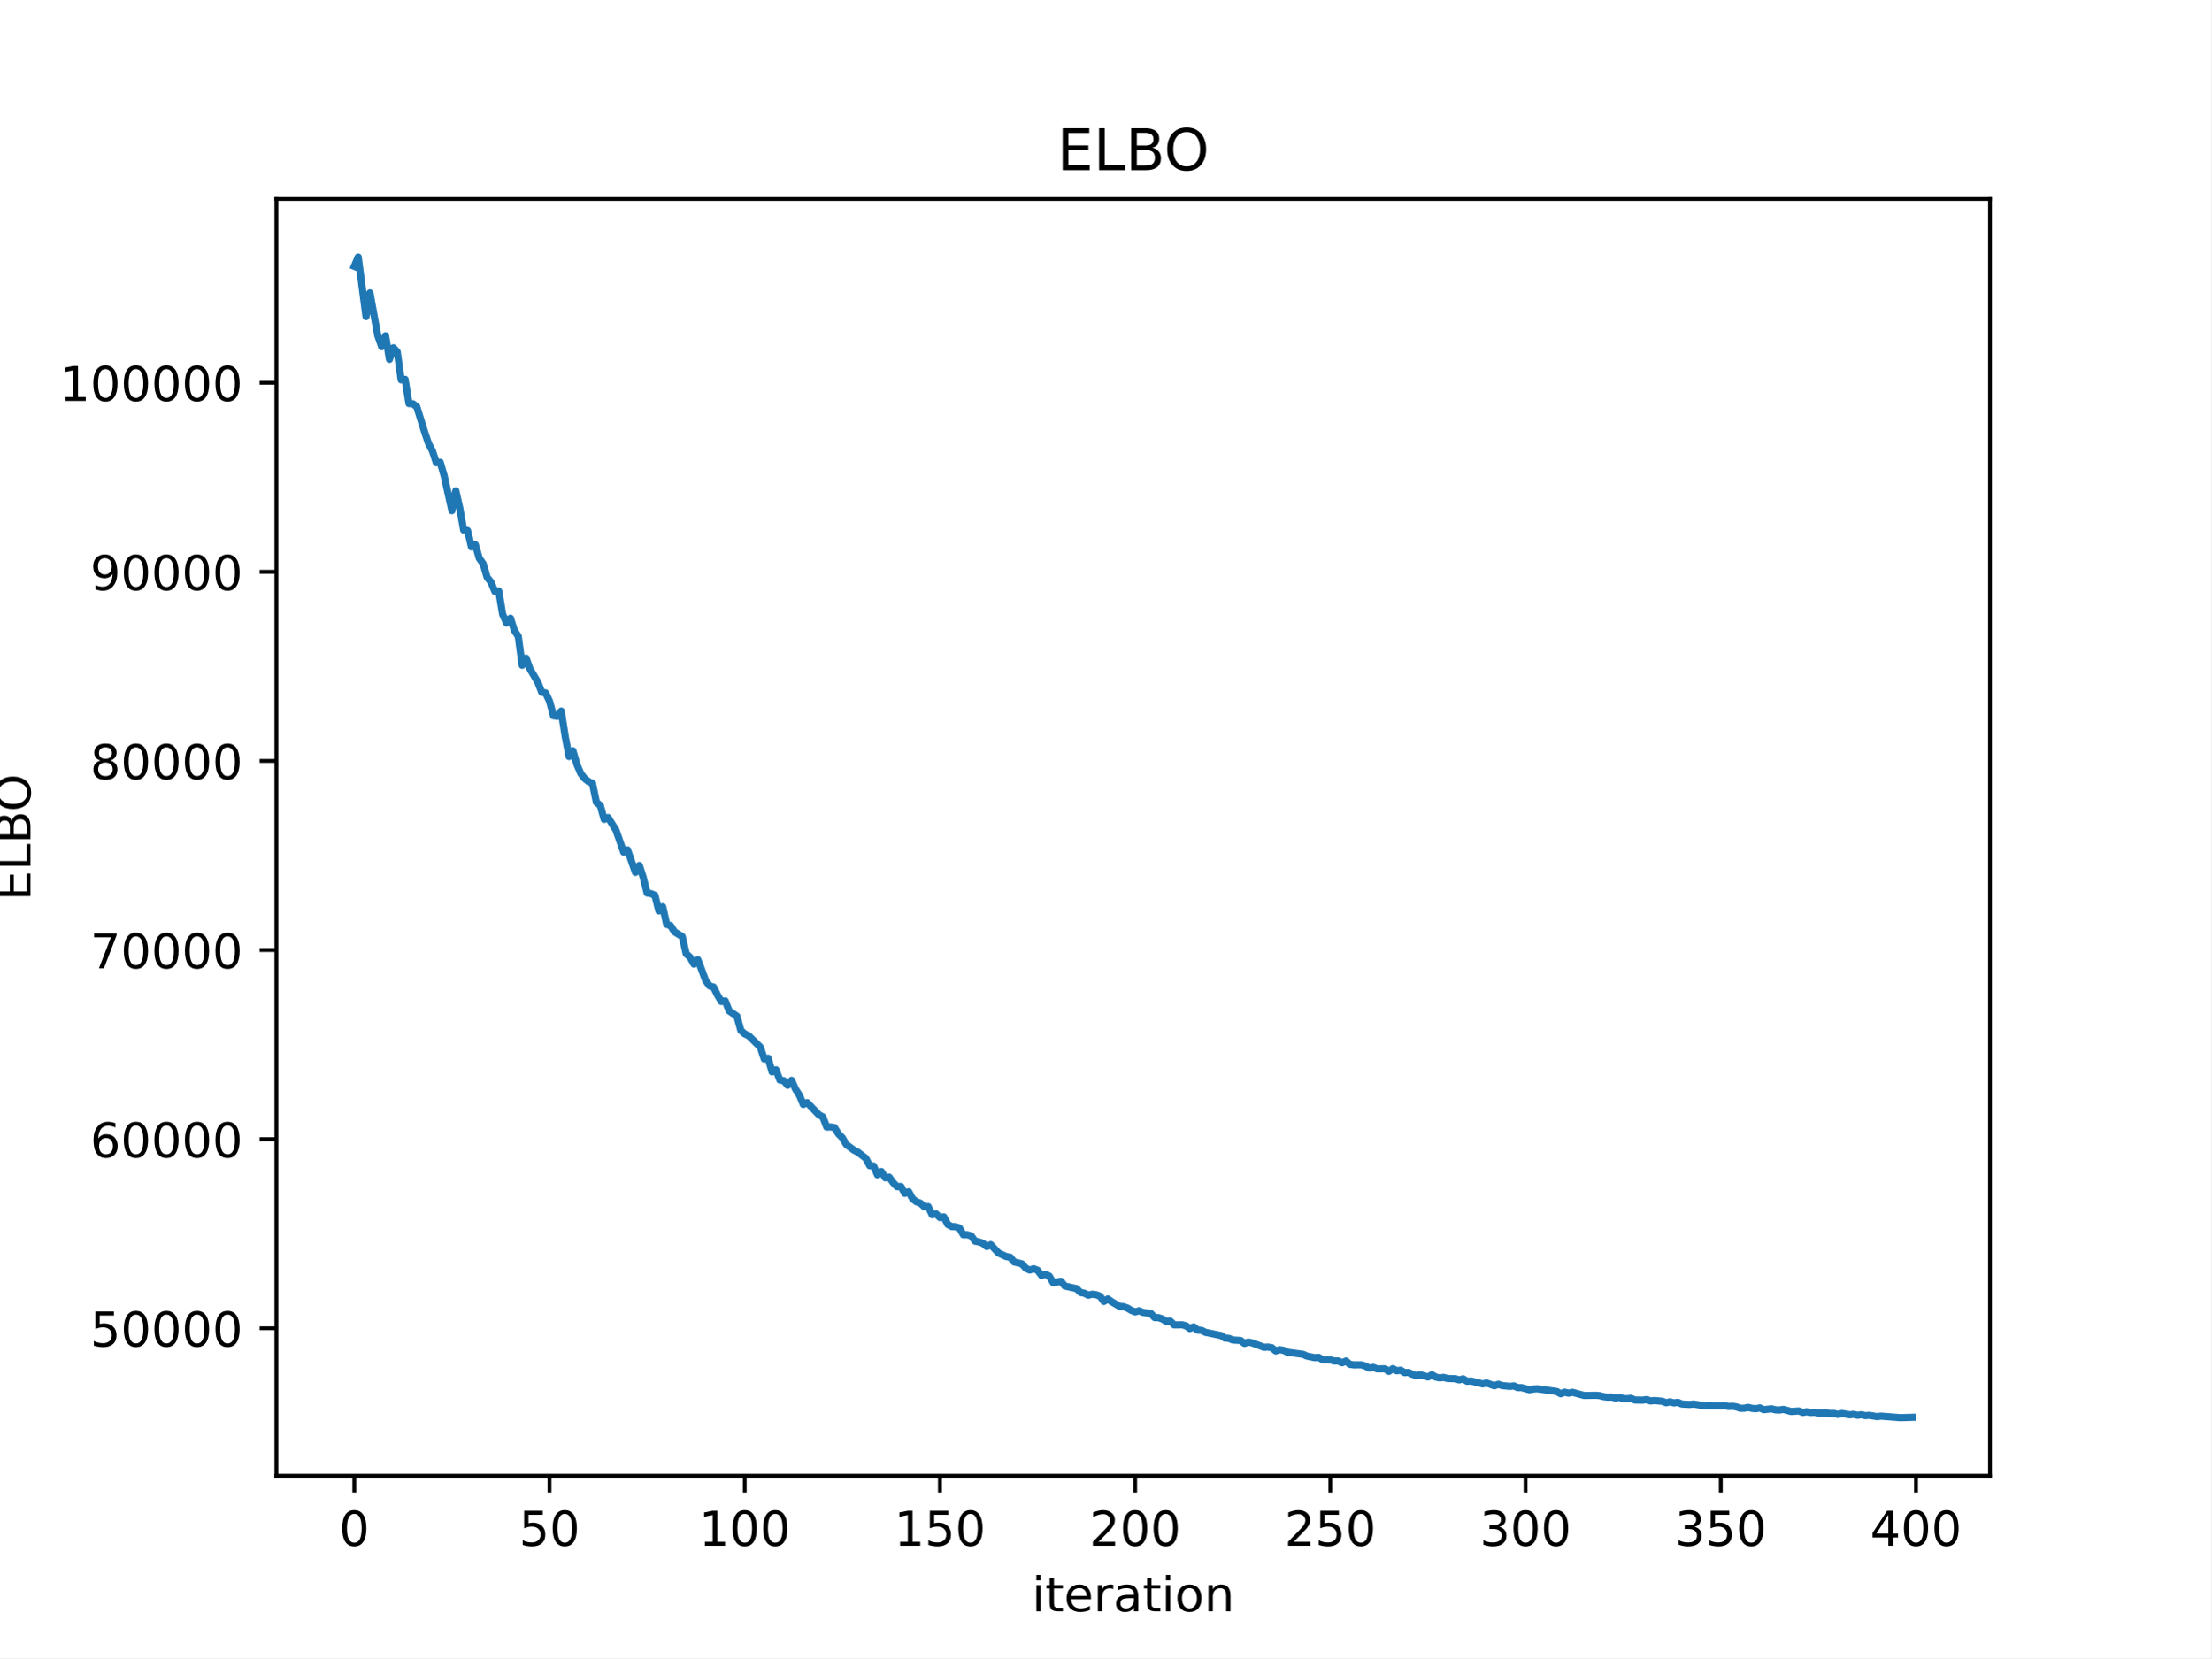
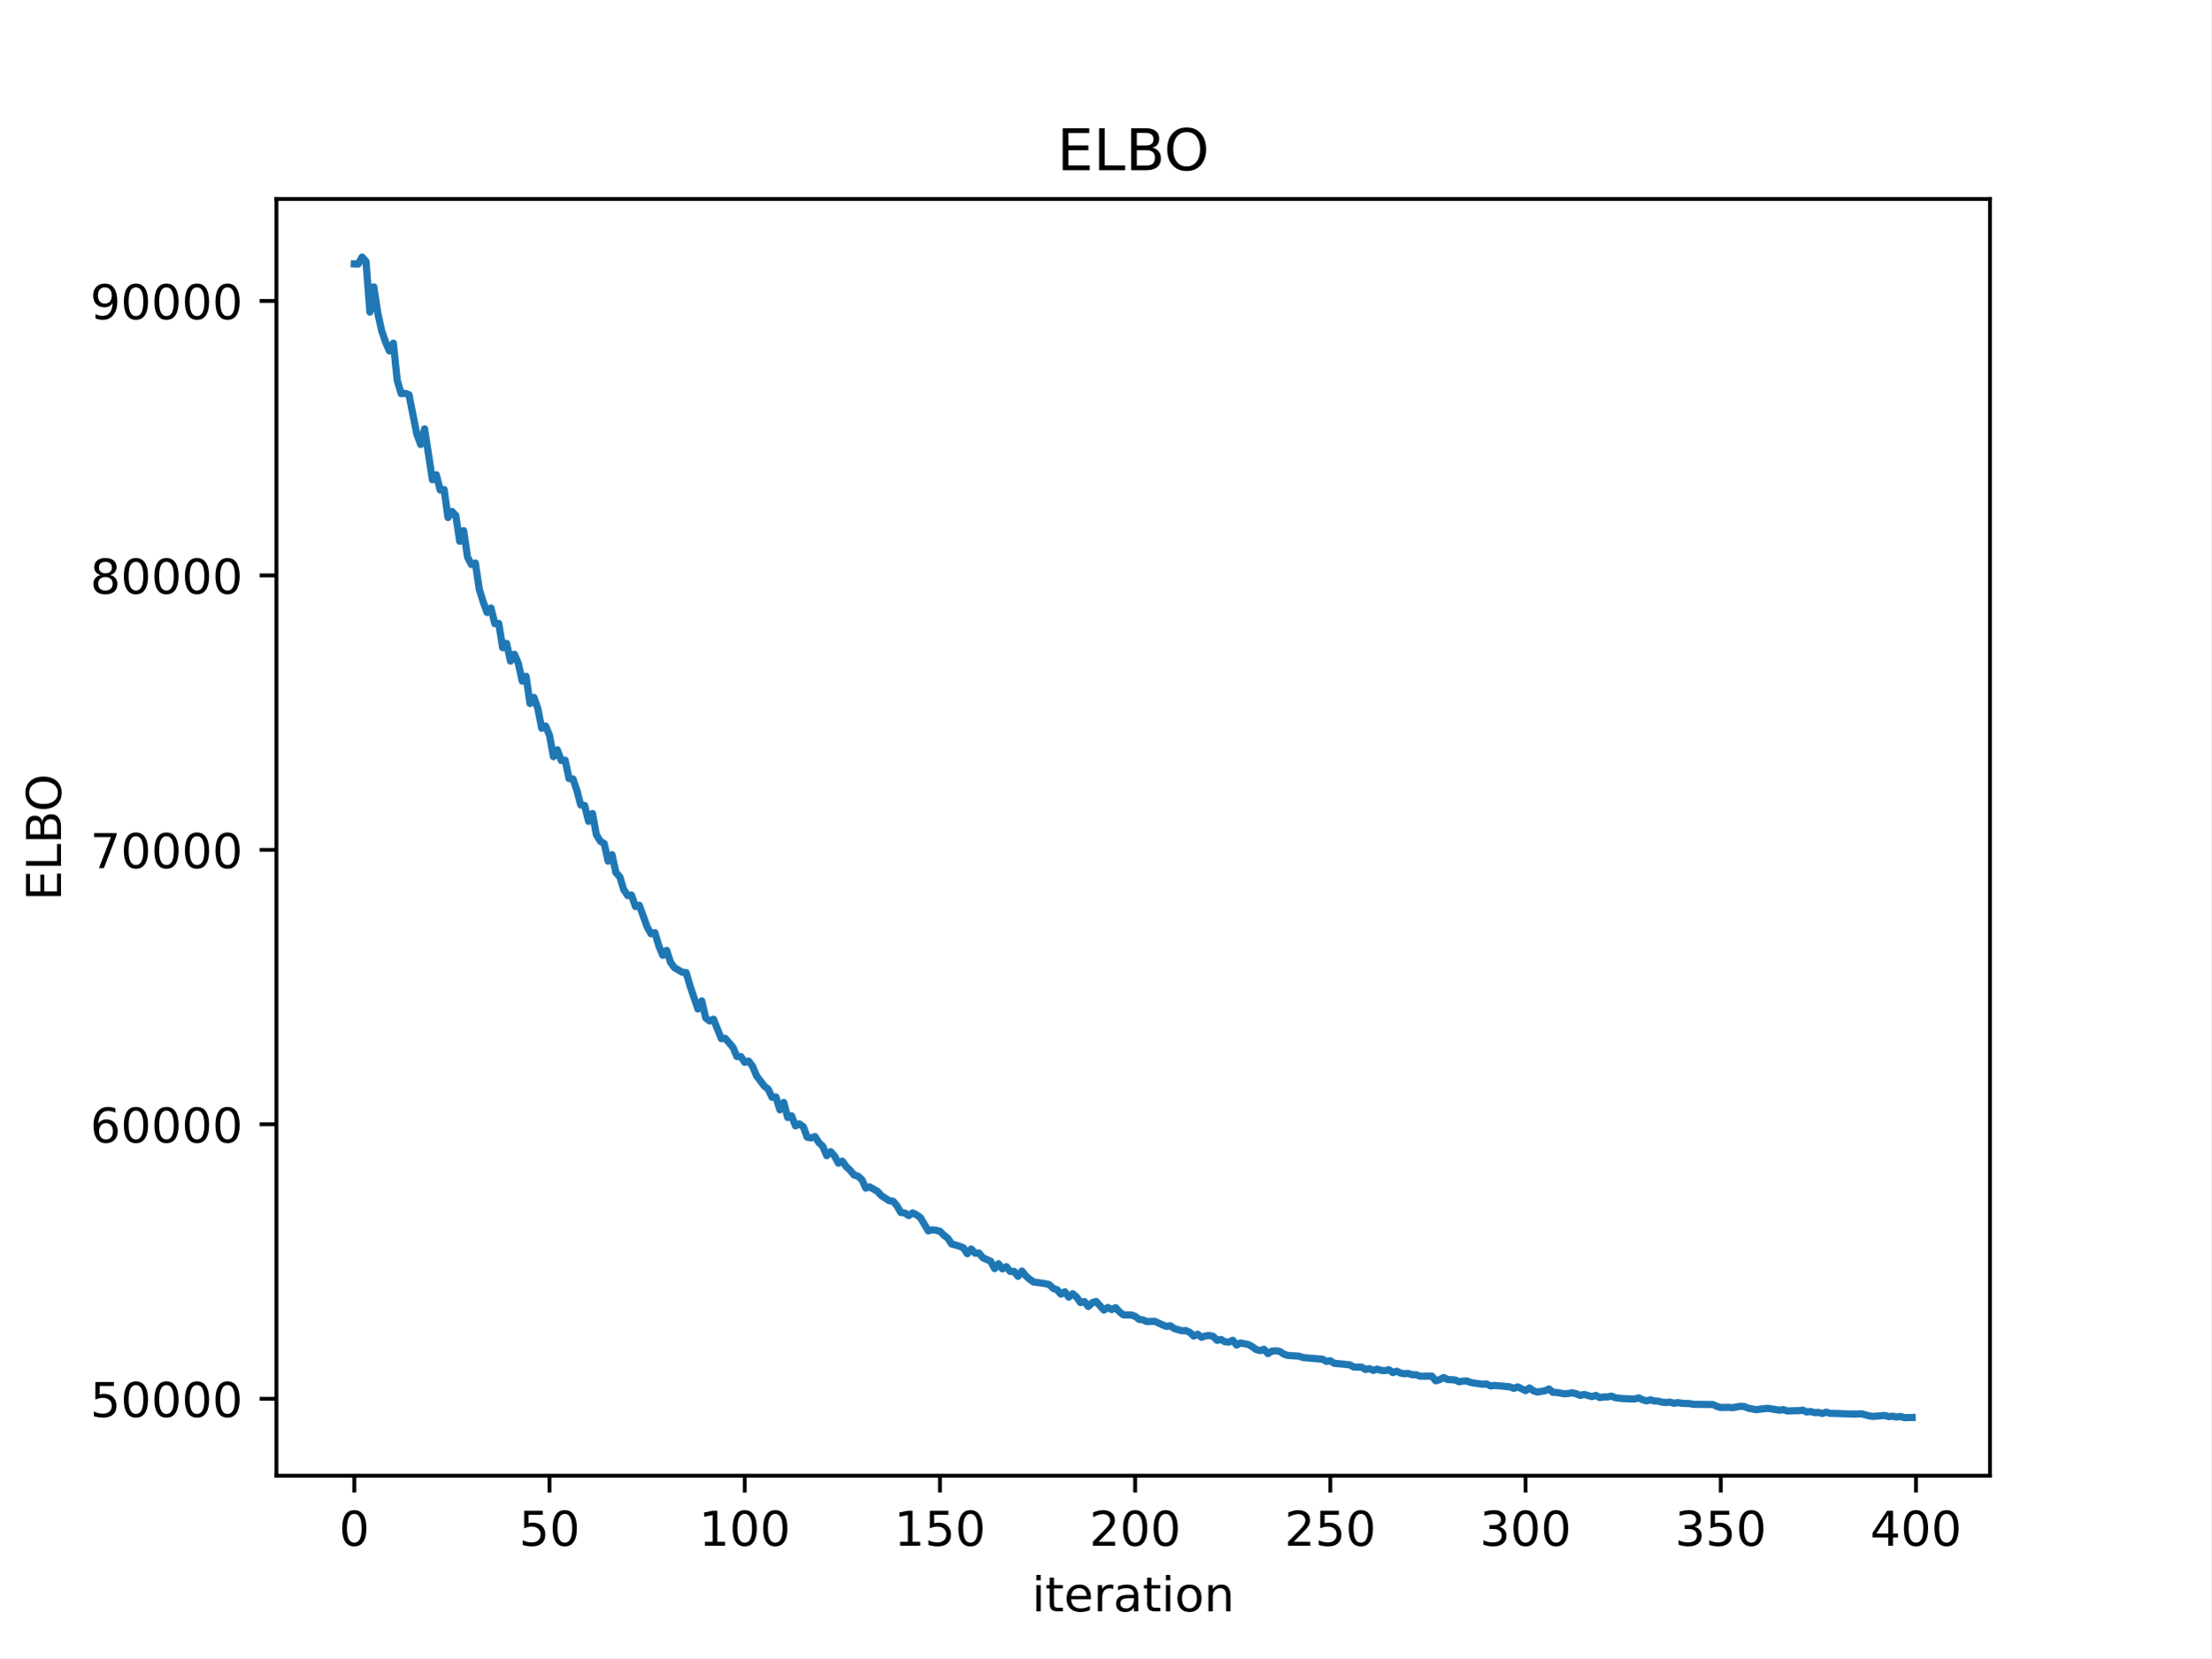
<svg xmlns="http://www.w3.org/2000/svg" xmlns:xlink="http://www.w3.org/1999/xlink" width="460.8pt" height="345.6pt" viewBox="0 0 460.8 345.6" version="1.1">
  <defs>
    <style type="text/css">*{stroke-linejoin: round; stroke-linecap: butt}</style>
  </defs>
  <g id="figure_1">
    <g id="patch_1">
      <path d="M 0 345.6  L 460.8 345.6  L 460.8 0  L 0 0  z " style="fill: #ffffff" />
    </g>
    <g id="axes_1">
      <g id="patch_2">
        <path d="M 57.6 307.584  L 414.72 307.584  L 414.72 41.472  L 57.6 41.472  z " style="fill: #ffffff" />
      </g>
      <g id="matplotlib.axis_1">
        <g id="xtick_1">
          <g id="line2d_1">
            <defs>
-               <path id="m674287ecc5" d="M 0 0  L 0 3.5  " style="stroke: #000000; stroke-width: 0.8" />
+               <path id="m126b826953" d="M 0 0  L 0 3.5  " style="stroke: #000000; stroke-width: 0.8" />
            </defs>
            <g>
-               <use xlink:href="#m674287ecc5" x="73.833" y="307.584" style="stroke: #000000; stroke-width: 0.8" />
+               <use xlink:href="#m126b826953" x="73.833" y="307.584" style="stroke: #000000; stroke-width: 0.8" />
            </g>
          </g>
          <g id="text_1">
            <g transform="translate(70.65148 322.1824) scale(0.1 -0.1)">
              <defs>
                <path id="DejaVuSans-30" d="M 2034 4250  Q 1547 4250 1301 3770  Q 1056 3291 1056 2328  Q 1056 1369 1301 889  Q 1547 409 2034 409  Q 2525 409 2770 889  Q 3016 1369 3016 2328  Q 3016 3291 2770 3770  Q 2525 4250 2034 4250  z M 2034 4750  Q 2819 4750 3233 4129  Q 3647 3509 3647 2328  Q 3647 1150 3233 529  Q 2819 -91 2034 -91  Q 1250 -91 836 529  Q 422 1150 422 2328  Q 422 3509 836 4129  Q 1250 4750 2034 4750  z " transform="scale(0.015625)" />
              </defs>
              <use xlink:href="#DejaVuSans-30" />
            </g>
          </g>
        </g>
        <g id="xtick_2">
          <g id="line2d_2">
            <g>
-               <use xlink:href="#m674287ecc5" x="114.516" y="307.584" style="stroke: #000000; stroke-width: 0.8" />
+               <use xlink:href="#m126b826953" x="114.516" y="307.584" style="stroke: #000000; stroke-width: 0.8" />
            </g>
          </g>
          <g id="text_2">
            <g transform="translate(108.1538 322.1824) scale(0.1 -0.1)">
              <defs>
                <path id="DejaVuSans-35" d="M 691 4666  L 3169 4666  L 3169 4134  L 1269 4134  L 1269 2991  Q 1406 3038 1543 3061  Q 1681 3084 1819 3084  Q 2600 3084 3056 2656  Q 3513 2228 3513 1497  Q 3513 744 3044 326  Q 2575 -91 1722 -91  Q 1428 -91 1123 -41  Q 819 9 494 109  L 494 744  Q 775 591 1075 516  Q 1375 441 1709 441  Q 2250 441 2565 725  Q 2881 1009 2881 1497  Q 2881 1984 2565 2268  Q 2250 2553 1709 2553  Q 1456 2553 1204 2497  Q 953 2441 691 2322  L 691 4666  z " transform="scale(0.015625)" />
              </defs>
              <use xlink:href="#DejaVuSans-35" />
              <use xlink:href="#DejaVuSans-30" transform="translate(63.62305 0)" />
            </g>
          </g>
        </g>
        <g id="xtick_3">
          <g id="line2d_3">
            <g>
-               <use xlink:href="#m674287ecc5" x="155.2" y="307.584" style="stroke: #000000; stroke-width: 0.8" />
+               <use xlink:href="#m126b826953" x="155.2" y="307.584" style="stroke: #000000; stroke-width: 0.8" />
            </g>
          </g>
          <g id="text_3">
            <g transform="translate(145.656 322.1824) scale(0.1 -0.1)">
              <defs>
                <path id="DejaVuSans-31" d="M 794 531  L 1825 531  L 1825 4091  L 703 3866  L 703 4441  L 1819 4666  L 2450 4666  L 2450 531  L 3481 531  L 3481 0  L 794 0  L 794 531  z " transform="scale(0.015625)" />
              </defs>
              <use xlink:href="#DejaVuSans-31" />
              <use xlink:href="#DejaVuSans-30" transform="translate(63.62305 0)" />
              <use xlink:href="#DejaVuSans-30" transform="translate(127.2461 0)" />
            </g>
          </g>
        </g>
        <g id="xtick_4">
          <g id="line2d_4">
            <g>
-               <use xlink:href="#m674287ecc5" x="195.883" y="307.584" style="stroke: #000000; stroke-width: 0.8" />
+               <use xlink:href="#m126b826953" x="195.883" y="307.584" style="stroke: #000000; stroke-width: 0.8" />
            </g>
          </g>
          <g id="text_4">
            <g transform="translate(186.3396 322.1824) scale(0.1 -0.1)">
              <use xlink:href="#DejaVuSans-31" />
              <use xlink:href="#DejaVuSans-35" transform="translate(63.62305 0)" />
              <use xlink:href="#DejaVuSans-30" transform="translate(127.2461 0)" />
            </g>
          </g>
        </g>
        <g id="xtick_5">
          <g id="line2d_5">
            <g>
-               <use xlink:href="#m674287ecc5" x="236.567" y="307.584" style="stroke: #000000; stroke-width: 0.8" />
+               <use xlink:href="#m126b826953" x="236.567" y="307.584" style="stroke: #000000; stroke-width: 0.8" />
            </g>
          </g>
          <g id="text_5">
            <g transform="translate(227.0231 322.1824) scale(0.1 -0.1)">
              <defs>
                <path id="DejaVuSans-32" d="M 1228 531  L 3431 531  L 3431 0  L 469 0  L 469 531  Q 828 903 1448 1529  Q 2069 2156 2228 2338  Q 2531 2678 2651 2914  Q 2772 3150 2772 3378  Q 2772 3750 2511 3984  Q 2250 4219 1831 4219  Q 1534 4219 1204 4116  Q 875 4013 500 3803  L 500 4441  Q 881 4594 1212 4672  Q 1544 4750 1819 4750  Q 2544 4750 2975 4387  Q 3406 4025 3406 3419  Q 3406 3131 3298 2873  Q 3191 2616 2906 2266  Q 2828 2175 2409 1742  Q 1991 1309 1228 531  z " transform="scale(0.015625)" />
              </defs>
              <use xlink:href="#DejaVuSans-32" />
              <use xlink:href="#DejaVuSans-30" transform="translate(63.62305 0)" />
              <use xlink:href="#DejaVuSans-30" transform="translate(127.2461 0)" />
            </g>
          </g>
        </g>
        <g id="xtick_6">
          <g id="line2d_6">
            <g>
-               <use xlink:href="#m674287ecc5" x="277.25" y="307.584" style="stroke: #000000; stroke-width: 0.8" />
+               <use xlink:href="#m126b826953" x="277.25" y="307.584" style="stroke: #000000; stroke-width: 0.8" />
            </g>
          </g>
          <g id="text_6">
            <g transform="translate(267.7066 322.1824) scale(0.1 -0.1)">
              <use xlink:href="#DejaVuSans-32" />
              <use xlink:href="#DejaVuSans-35" transform="translate(63.62305 0)" />
              <use xlink:href="#DejaVuSans-30" transform="translate(127.2461 0)" />
            </g>
          </g>
        </g>
        <g id="xtick_7">
          <g id="line2d_7">
            <g>
-               <use xlink:href="#m674287ecc5" x="317.934" y="307.584" style="stroke: #000000; stroke-width: 0.8" />
+               <use xlink:href="#m126b826953" x="317.934" y="307.584" style="stroke: #000000; stroke-width: 0.8" />
            </g>
          </g>
          <g id="text_7">
            <g transform="translate(308.3901 322.1824) scale(0.1 -0.1)">
              <defs>
                <path id="DejaVuSans-33" d="M 2597 2516  Q 3050 2419 3304 2112  Q 3559 1806 3559 1356  Q 3559 666 3084 287  Q 2609 -91 1734 -91  Q 1441 -91 1130 -33  Q 819 25 488 141  L 488 750  Q 750 597 1062 519  Q 1375 441 1716 441  Q 2309 441 2620 675  Q 2931 909 2931 1356  Q 2931 1769 2642 2001  Q 2353 2234 1838 2234  L 1294 2234  L 1294 2753  L 1863 2753  Q 2328 2753 2575 2939  Q 2822 3125 2822 3475  Q 2822 3834 2567 4026  Q 2313 4219 1838 4219  Q 1578 4219 1281 4162  Q 984 4106 628 3988  L 628 4550  Q 988 4650 1302 4700  Q 1616 4750 1894 4750  Q 2613 4750 3031 4423  Q 3450 4097 3450 3541  Q 3450 3153 3228 2886  Q 3006 2619 2597 2516  z " transform="scale(0.015625)" />
              </defs>
              <use xlink:href="#DejaVuSans-33" />
              <use xlink:href="#DejaVuSans-30" transform="translate(63.62305 0)" />
              <use xlink:href="#DejaVuSans-30" transform="translate(127.2461 0)" />
            </g>
          </g>
        </g>
        <g id="xtick_8">
          <g id="line2d_8">
            <g>
-               <use xlink:href="#m674287ecc5" x="358.617" y="307.584" style="stroke: #000000; stroke-width: 0.8" />
+               <use xlink:href="#m126b826953" x="358.617" y="307.584" style="stroke: #000000; stroke-width: 0.8" />
            </g>
          </g>
          <g id="text_8">
            <g transform="translate(349.0737 322.1824) scale(0.1 -0.1)">
              <use xlink:href="#DejaVuSans-33" />
              <use xlink:href="#DejaVuSans-35" transform="translate(63.62305 0)" />
              <use xlink:href="#DejaVuSans-30" transform="translate(127.2461 0)" />
            </g>
          </g>
        </g>
        <g id="xtick_9">
          <g id="line2d_9">
            <g>
-               <use xlink:href="#m674287ecc5" x="399.301" y="307.584" style="stroke: #000000; stroke-width: 0.8" />
+               <use xlink:href="#m126b826953" x="399.301" y="307.584" style="stroke: #000000; stroke-width: 0.8" />
            </g>
          </g>
          <g id="text_9">
            <g transform="translate(389.7572 322.1824) scale(0.1 -0.1)">
              <defs>
                <path id="DejaVuSans-34" d="M 2419 4116  L 825 1625  L 2419 1625  L 2419 4116  z M 2253 4666  L 3047 4666  L 3047 1625  L 3713 1625  L 3713 1100  L 3047 1100  L 3047 0  L 2419 0  L 2419 1100  L 313 1100  L 313 1709  L 2253 4666  z " transform="scale(0.015625)" />
              </defs>
              <use xlink:href="#DejaVuSans-34" />
              <use xlink:href="#DejaVuSans-30" transform="translate(63.62305 0)" />
              <use xlink:href="#DejaVuSans-30" transform="translate(127.2461 0)" />
            </g>
          </g>
        </g>
        <g id="text_10">
          <g transform="translate(215.0373 335.8606) scale(0.1 -0.1)">
            <defs>
              <path id="DejaVuSans-69" d="M 603 3500  L 1178 3500  L 1178 0  L 603 0  L 603 3500  z M 603 4863  L 1178 4863  L 1178 4134  L 603 4134  L 603 4863  z " transform="scale(0.015625)" />
              <path id="DejaVuSans-74" d="M 1172 4494  L 1172 3500  L 2356 3500  L 2356 3053  L 1172 3053  L 1172 1153  Q 1172 725 1289 603  Q 1406 481 1766 481  L 2356 481  L 2356 0  L 1766 0  Q 1100 0 847 248  Q 594 497 594 1153  L 594 3053  L 172 3053  L 172 3500  L 594 3500  L 594 4494  L 1172 4494  z " transform="scale(0.015625)" />
              <path id="DejaVuSans-65" d="M 3597 1894  L 3597 1613  L 953 1613  Q 991 1019 1311 708  Q 1631 397 2203 397  Q 2534 397 2845 478  Q 3156 559 3463 722  L 3463 178  Q 3153 47 2828 -22  Q 2503 -91 2169 -91  Q 1331 -91 842 396  Q 353 884 353 1716  Q 353 2575 817 3079  Q 1281 3584 2069 3584  Q 2775 3584 3186 3129  Q 3597 2675 3597 1894  z M 3022 2063  Q 3016 2534 2758 2815  Q 2500 3097 2075 3097  Q 1594 3097 1305 2825  Q 1016 2553 972 2059  L 3022 2063  z " transform="scale(0.015625)" />
              <path id="DejaVuSans-72" d="M 2631 2963  Q 2534 3019 2420 3045  Q 2306 3072 2169 3072  Q 1681 3072 1420 2755  Q 1159 2438 1159 1844  L 1159 0  L 581 0  L 581 3500  L 1159 3500  L 1159 2956  Q 1341 3275 1631 3429  Q 1922 3584 2338 3584  Q 2397 3584 2469 3576  Q 2541 3569 2628 3553  L 2631 2963  z " transform="scale(0.015625)" />
              <path id="DejaVuSans-61" d="M 2194 1759  Q 1497 1759 1228 1600  Q 959 1441 959 1056  Q 959 750 1161 570  Q 1363 391 1709 391  Q 2188 391 2477 730  Q 2766 1069 2766 1631  L 2766 1759  L 2194 1759  z M 3341 1997  L 3341 0  L 2766 0  L 2766 531  Q 2569 213 2275 61  Q 1981 -91 1556 -91  Q 1019 -91 701 211  Q 384 513 384 1019  Q 384 1609 779 1909  Q 1175 2209 1959 2209  L 2766 2209  L 2766 2266  Q 2766 2663 2505 2880  Q 2244 3097 1772 3097  Q 1472 3097 1187 3025  Q 903 2953 641 2809  L 641 3341  Q 956 3463 1253 3523  Q 1550 3584 1831 3584  Q 2591 3584 2966 3190  Q 3341 2797 3341 1997  z " transform="scale(0.015625)" />
              <path id="DejaVuSans-6f" d="M 1959 3097  Q 1497 3097 1228 2736  Q 959 2375 959 1747  Q 959 1119 1226 758  Q 1494 397 1959 397  Q 2419 397 2687 759  Q 2956 1122 2956 1747  Q 2956 2369 2687 2733  Q 2419 3097 1959 3097  z M 1959 3584  Q 2709 3584 3137 3096  Q 3566 2609 3566 1747  Q 3566 888 3137 398  Q 2709 -91 1959 -91  Q 1206 -91 779 398  Q 353 888 353 1747  Q 353 2609 779 3096  Q 1206 3584 1959 3584  z " transform="scale(0.015625)" />
              <path id="DejaVuSans-6e" d="M 3513 2113  L 3513 0  L 2938 0  L 2938 2094  Q 2938 2591 2744 2837  Q 2550 3084 2163 3084  Q 1697 3084 1428 2787  Q 1159 2491 1159 1978  L 1159 0  L 581 0  L 581 3500  L 1159 3500  L 1159 2956  Q 1366 3272 1645 3428  Q 1925 3584 2291 3584  Q 2894 3584 3203 3211  Q 3513 2838 3513 2113  z " transform="scale(0.015625)" />
            </defs>
            <use xlink:href="#DejaVuSans-69" />
            <use xlink:href="#DejaVuSans-74" transform="translate(27.7832 0)" />
            <use xlink:href="#DejaVuSans-65" transform="translate(66.99219 0)" />
            <use xlink:href="#DejaVuSans-72" transform="translate(128.5156 0)" />
            <use xlink:href="#DejaVuSans-61" transform="translate(169.6289 0)" />
            <use xlink:href="#DejaVuSans-74" transform="translate(230.9082 0)" />
            <use xlink:href="#DejaVuSans-69" transform="translate(270.1172 0)" />
            <use xlink:href="#DejaVuSans-6f" transform="translate(297.9004 0)" />
            <use xlink:href="#DejaVuSans-6e" transform="translate(359.082 0)" />
          </g>
        </g>
      </g>
      <g id="matplotlib.axis_2">
        <g id="ytick_1">
          <g id="line2d_10">
            <defs>
-               <path id="m2de97746d5" d="M 0 0  L -3.5 0  " style="stroke: #000000; stroke-width: 0.8" />
+               <path id="m84c8184fe6" d="M 0 0  L -3.5 0  " style="stroke: #000000; stroke-width: 0.8" />
            </defs>
            <g>
-               <use xlink:href="#m2de97746d5" x="57.6" y="276.853" style="stroke: #000000; stroke-width: 0.8" />
+               <use xlink:href="#m84c8184fe6" x="57.6" y="291.55" style="stroke: #000000; stroke-width: 0.8" />
            </g>
          </g>
          <g id="text_11">
-             <g transform="translate(18.7875 280.652) scale(0.1 -0.1)">
+             <g transform="translate(18.7875 295.3496) scale(0.1 -0.1)">
              <use xlink:href="#DejaVuSans-35" />
              <use xlink:href="#DejaVuSans-30" transform="translate(63.62305 0)" />
              <use xlink:href="#DejaVuSans-30" transform="translate(127.2461 0)" />
              <use xlink:href="#DejaVuSans-30" transform="translate(190.8691 0)" />
              <use xlink:href="#DejaVuSans-30" transform="translate(254.4922 0)" />
            </g>
          </g>
        </g>
        <g id="ytick_2">
          <g id="line2d_11">
            <g>
-               <use xlink:href="#m2de97746d5" x="57.6" y="237.435" style="stroke: #000000; stroke-width: 0.8" />
+               <use xlink:href="#m84c8184fe6" x="57.6" y="234.343" style="stroke: #000000; stroke-width: 0.8" />
            </g>
          </g>
          <g id="text_12">
-             <g transform="translate(18.7875 241.2342) scale(0.1 -0.1)">
+             <g transform="translate(18.7875 238.1427) scale(0.1 -0.1)">
              <defs>
                <path id="DejaVuSans-36" d="M 2113 2584  Q 1688 2584 1439 2293  Q 1191 2003 1191 1497  Q 1191 994 1439 701  Q 1688 409 2113 409  Q 2538 409 2786 701  Q 3034 994 3034 1497  Q 3034 2003 2786 2293  Q 2538 2584 2113 2584  z M 3366 4563  L 3366 3988  Q 3128 4100 2886 4159  Q 2644 4219 2406 4219  Q 1781 4219 1451 3797  Q 1122 3375 1075 2522  Q 1259 2794 1537 2939  Q 1816 3084 2150 3084  Q 2853 3084 3261 2657  Q 3669 2231 3669 1497  Q 3669 778 3244 343  Q 2819 -91 2113 -91  Q 1303 -91 875 529  Q 447 1150 447 2328  Q 447 3434 972 4092  Q 1497 4750 2381 4750  Q 2619 4750 2861 4703  Q 3103 4656 3366 4563  z " transform="scale(0.015625)" />
              </defs>
              <use xlink:href="#DejaVuSans-36" />
              <use xlink:href="#DejaVuSans-30" transform="translate(63.62305 0)" />
              <use xlink:href="#DejaVuSans-30" transform="translate(127.2461 0)" />
              <use xlink:href="#DejaVuSans-30" transform="translate(190.8691 0)" />
              <use xlink:href="#DejaVuSans-30" transform="translate(254.4922 0)" />
            </g>
          </g>
        </g>
        <g id="ytick_3">
          <g id="line2d_12">
            <g>
-               <use xlink:href="#m2de97746d5" x="57.6" y="198.017" style="stroke: #000000; stroke-width: 0.8" />
+               <use xlink:href="#m84c8184fe6" x="57.6" y="177.137" style="stroke: #000000; stroke-width: 0.8" />
            </g>
          </g>
          <g id="text_13">
-             <g transform="translate(18.7875 201.8164) scale(0.1 -0.1)">
+             <g transform="translate(18.7875 180.9358) scale(0.1 -0.1)">
              <defs>
                <path id="DejaVuSans-37" d="M 525 4666  L 3525 4666  L 3525 4397  L 1831 0  L 1172 0  L 2766 4134  L 525 4134  L 525 4666  z " transform="scale(0.015625)" />
              </defs>
              <use xlink:href="#DejaVuSans-37" />
              <use xlink:href="#DejaVuSans-30" transform="translate(63.62305 0)" />
              <use xlink:href="#DejaVuSans-30" transform="translate(127.2461 0)" />
              <use xlink:href="#DejaVuSans-30" transform="translate(190.8691 0)" />
              <use xlink:href="#DejaVuSans-30" transform="translate(254.4922 0)" />
            </g>
          </g>
        </g>
        <g id="ytick_4">
          <g id="line2d_13">
            <g>
-               <use xlink:href="#m2de97746d5" x="57.6" y="158.599" style="stroke: #000000; stroke-width: 0.8" />
+               <use xlink:href="#m84c8184fe6" x="57.6" y="119.93" style="stroke: #000000; stroke-width: 0.8" />
            </g>
          </g>
          <g id="text_14">
-             <g transform="translate(18.7875 162.3985) scale(0.1 -0.1)">
+             <g transform="translate(18.7875 123.7288) scale(0.1 -0.1)">
              <defs>
                <path id="DejaVuSans-38" d="M 2034 2216  Q 1584 2216 1326 1975  Q 1069 1734 1069 1313  Q 1069 891 1326 650  Q 1584 409 2034 409  Q 2484 409 2743 651  Q 3003 894 3003 1313  Q 3003 1734 2745 1975  Q 2488 2216 2034 2216  z M 1403 2484  Q 997 2584 770 2862  Q 544 3141 544 3541  Q 544 4100 942 4425  Q 1341 4750 2034 4750  Q 2731 4750 3128 4425  Q 3525 4100 3525 3541  Q 3525 3141 3298 2862  Q 3072 2584 2669 2484  Q 3125 2378 3379 2068  Q 3634 1759 3634 1313  Q 3634 634 3220 271  Q 2806 -91 2034 -91  Q 1263 -91 848 271  Q 434 634 434 1313  Q 434 1759 690 2068  Q 947 2378 1403 2484  z M 1172 3481  Q 1172 3119 1398 2916  Q 1625 2713 2034 2713  Q 2441 2713 2670 2916  Q 2900 3119 2900 3481  Q 2900 3844 2670 4047  Q 2441 4250 2034 4250  Q 1625 4250 1398 4047  Q 1172 3844 1172 3481  z " transform="scale(0.015625)" />
              </defs>
              <use xlink:href="#DejaVuSans-38" />
              <use xlink:href="#DejaVuSans-30" transform="translate(63.62305 0)" />
              <use xlink:href="#DejaVuSans-30" transform="translate(127.2461 0)" />
              <use xlink:href="#DejaVuSans-30" transform="translate(190.8691 0)" />
              <use xlink:href="#DejaVuSans-30" transform="translate(254.4922 0)" />
            </g>
          </g>
        </g>
        <g id="ytick_5">
          <g id="line2d_14">
            <g>
-               <use xlink:href="#m2de97746d5" x="57.6" y="119.181" style="stroke: #000000; stroke-width: 0.8" />
+               <use xlink:href="#m84c8184fe6" x="57.6" y="62.723" style="stroke: #000000; stroke-width: 0.8" />
            </g>
          </g>
          <g id="text_15">
-             <g transform="translate(18.7875 122.9807) scale(0.1 -0.1)">
+             <g transform="translate(18.7875 66.52189) scale(0.1 -0.1)">
              <defs>
                <path id="DejaVuSans-39" d="M 703 97  L 703 672  Q 941 559 1184 500  Q 1428 441 1663 441  Q 2288 441 2617 861  Q 2947 1281 2994 2138  Q 2813 1869 2534 1725  Q 2256 1581 1919 1581  Q 1219 1581 811 2004  Q 403 2428 403 3163  Q 403 3881 828 4315  Q 1253 4750 1959 4750  Q 2769 4750 3195 4129  Q 3622 3509 3622 2328  Q 3622 1225 3098 567  Q 2575 -91 1691 -91  Q 1453 -91 1209 -44  Q 966 3 703 97  z M 1959 2075  Q 2384 2075 2632 2365  Q 2881 2656 2881 3163  Q 2881 3666 2632 3958  Q 2384 4250 1959 4250  Q 1534 4250 1286 3958  Q 1038 3666 1038 3163  Q 1038 2656 1286 2365  Q 1534 2075 1959 2075  z " transform="scale(0.015625)" />
              </defs>
              <use xlink:href="#DejaVuSans-39" />
              <use xlink:href="#DejaVuSans-30" transform="translate(63.62305 0)" />
              <use xlink:href="#DejaVuSans-30" transform="translate(127.2461 0)" />
              <use xlink:href="#DejaVuSans-30" transform="translate(190.8691 0)" />
              <use xlink:href="#DejaVuSans-30" transform="translate(254.4922 0)" />
            </g>
          </g>
        </g>
-         <g id="ytick_6">
-           <g id="line2d_15">
-             <g>
-               <use xlink:href="#m2de97746d5" x="57.6" y="79.764" style="stroke: #000000; stroke-width: 0.8" />
-             </g>
-           </g>
-           <g id="text_16">
-             <g transform="translate(12.425 83.56284) scale(0.1 -0.1)">
-               <use xlink:href="#DejaVuSans-31" />
-               <use xlink:href="#DejaVuSans-30" transform="translate(63.62305 0)" />
-               <use xlink:href="#DejaVuSans-30" transform="translate(127.2461 0)" />
-               <use xlink:href="#DejaVuSans-30" transform="translate(190.8691 0)" />
-               <use xlink:href="#DejaVuSans-30" transform="translate(254.4922 0)" />
-               <use xlink:href="#DejaVuSans-30" transform="translate(318.1152 0)" />
-             </g>
-           </g>
-         </g>
-         <g id="text_17">
-           <g transform="translate(6.345312 187.7522) rotate(-90) scale(0.1 -0.1)">
+         <g id="text_16">
+           <g transform="translate(12.70781 187.7522) rotate(-90) scale(0.1 -0.1)">
            <defs>
              <path id="DejaVuSans-45" d="M 628 4666  L 3578 4666  L 3578 4134  L 1259 4134  L 1259 2753  L 3481 2753  L 3481 2222  L 1259 2222  L 1259 531  L 3634 531  L 3634 0  L 628 0  L 628 4666  z " transform="scale(0.015625)" />
              <path id="DejaVuSans-4c" d="M 628 4666  L 1259 4666  L 1259 531  L 3531 531  L 3531 0  L 628 0  L 628 4666  z " transform="scale(0.015625)" />
              <path id="DejaVuSans-42" d="M 1259 2228  L 1259 519  L 2272 519  Q 2781 519 3026 730  Q 3272 941 3272 1375  Q 3272 1813 3026 2020  Q 2781 2228 2272 2228  L 1259 2228  z M 1259 4147  L 1259 2741  L 2194 2741  Q 2656 2741 2882 2914  Q 3109 3088 3109 3444  Q 3109 3797 2882 3972  Q 2656 4147 2194 4147  L 1259 4147  z M 628 4666  L 2241 4666  Q 2963 4666 3353 4366  Q 3744 4066 3744 3513  Q 3744 3084 3544 2831  Q 3344 2578 2956 2516  Q 3422 2416 3680 2098  Q 3938 1781 3938 1306  Q 3938 681 3513 340  Q 3088 0 2303 0  L 628 0  L 628 4666  z " transform="scale(0.015625)" />
              <path id="DejaVuSans-4f" d="M 2522 4238  Q 1834 4238 1429 3725  Q 1025 3213 1025 2328  Q 1025 1447 1429 934  Q 1834 422 2522 422  Q 3209 422 3611 934  Q 4013 1447 4013 2328  Q 4013 3213 3611 3725  Q 3209 4238 2522 4238  z M 2522 4750  Q 3503 4750 4090 4092  Q 4678 3434 4678 2328  Q 4678 1225 4090 567  Q 3503 -91 2522 -91  Q 1538 -91 948 565  Q 359 1222 359 2328  Q 359 3434 948 4092  Q 1538 4750 2522 4750  z " transform="scale(0.015625)" />
            </defs>
            <use xlink:href="#DejaVuSans-45" />
            <use xlink:href="#DejaVuSans-4c" transform="translate(63.18359 0)" />
            <use xlink:href="#DejaVuSans-42" transform="translate(118.8965 0)" />
            <use xlink:href="#DejaVuSans-4f" transform="translate(185.75 0)" />
          </g>
        </g>
      </g>
-       <g id="line2d_16">
-         <path d="M 73.833 55.502  L 74.646 53.568  L 76.274 65.979  L 77.087 61.041  L 78.715 69.912  L 79.528 72.243  L 80.342 69.973  L 81.156 74.899  L 81.969 72.491  L 82.783 73.347  L 83.597 79.169  L 84.41 79.06  L 85.224 84.112  L 86.038 84.144  L 86.851 84.784  L 88.479 90.012  L 89.292 92.423  L 90.106 93.981  L 90.92 96.437  L 91.733 96.348  L 92.547 99.128  L 94.174 106.438  L 94.988 102.29  L 95.802 105.865  L 96.616 110.473  L 97.429 110.581  L 98.243 113.984  L 99.057 113.528  L 99.87 116.355  L 100.684 117.497  L 101.498 120.297  L 102.311 121.313  L 103.125 123.279  L 103.939 123.209  L 104.752 128.062  L 105.566 129.847  L 106.38 128.852  L 107.193 131.415  L 108.007 132.637  L 108.821 138.67  L 109.634 137.174  L 110.448 139.434  L 112.075 142.185  L 112.889 144.273  L 113.703 144.427  L 114.516 146.144  L 115.33 149.186  L 116.144 149.296  L 116.957 148.21  L 117.771 153.418  L 118.585 157.684  L 119.398 156.484  L 120.212 159.307  L 121.026 161.213  L 121.839 162.268  L 122.653 162.906  L 123.467 163.271  L 124.28 167.21  L 125.094 167.878  L 125.908 170.781  L 126.721 170.393  L 128.349 172.987  L 129.976 177.633  L 130.79 177.155  L 132.417 181.84  L 133.231 180.379  L 134.044 182.889  L 134.858 186.131  L 135.672 186.257  L 136.485 186.611  L 137.299 189.86  L 138.113 188.993  L 138.926 192.652  L 139.74 192.932  L 140.554 194.201  L 142.181 195.215  L 142.995 198.774  L 143.808 199.519  L 144.622 200.955  L 145.436 200.029  L 147.063 204.389  L 147.877 205.484  L 148.69 205.722  L 149.504 207.366  L 150.318 208.735  L 151.131 208.611  L 151.945 210.695  L 153.572 211.801  L 154.386 214.769  L 155.2 215.494  L 156.013 215.872  L 158.454 218.261  L 159.268 220.73  L 160.082 220.563  L 160.895 223.409  L 161.709 222.976  L 162.523 225.11  L 163.336 225.248  L 164.15 226.212  L 164.964 225.173  L 165.777 227.005  L 166.591 228.271  L 167.405 230.207  L 168.219 229.823  L 170.66 232.363  L 171.473 232.792  L 172.287 234.919  L 173.101 234.886  L 173.914 235.022  L 174.728 236.33  L 175.542 237.143  L 176.355 238.546  L 177.983 239.747  L 178.796 240.16  L 180.424 241.415  L 181.237 242.967  L 182.051 243.023  L 182.865 244.886  L 183.678 244.188  L 184.492 245.493  L 185.306 245.359  L 186.119 246.488  L 186.933 247.331  L 187.747 247.293  L 188.56 248.739  L 189.374 248.4  L 190.188 249.883  L 191.001 250.498  L 191.815 250.783  L 192.629 251.527  L 193.442 251.499  L 194.256 253.197  L 195.07 253.009  L 195.883 253.783  L 196.697 253.646  L 197.511 255.214  L 198.324 255.658  L 199.138 255.692  L 199.952 255.952  L 200.765 257.373  L 201.579 257.363  L 202.393 257.596  L 203.206 258.701  L 204.02 258.858  L 204.834 259.148  L 205.647 259.826  L 206.461 259.422  L 208.088 261.167  L 209.716 261.913  L 210.529 262.046  L 211.343 263.028  L 212.97 263.429  L 213.784 264.346  L 214.598 264.725  L 215.411 264.446  L 216.225 264.756  L 217.039 265.836  L 217.852 265.592  L 218.666 265.986  L 219.48 267.352  L 221.107 267.077  L 221.921 268.054  L 224.362 268.593  L 225.175 269.402  L 225.989 269.553  L 226.803 269.97  L 227.616 269.753  L 228.43 269.869  L 229.244 270.161  L 230.057 271.267  L 230.871 270.75  L 231.685 271.33  L 233.312 272.29  L 234.126 272.347  L 234.939 272.641  L 235.753 273.121  L 236.567 273.449  L 237.381 273.209  L 238.194 273.56  L 239.822 273.754  L 240.635 274.63  L 241.449 274.647  L 242.263 274.93  L 243.076 275.447  L 243.89 275.37  L 244.704 276.154  L 246.331 276.135  L 247.145 276.328  L 247.958 276.919  L 248.772 276.563  L 249.586 277.255  L 250.399 277.282  L 251.213 277.698  L 254.468 278.365  L 255.281 278.906  L 256.095 278.958  L 256.909 279.299  L 258.536 279.394  L 259.35 280.018  L 260.163 279.733  L 260.977 279.908  L 262.604 280.514  L 263.418 280.822  L 264.232 280.773  L 265.045 280.898  L 265.859 281.583  L 266.673 281.319  L 267.486 281.446  L 268.3 281.848  L 271.555 282.284  L 272.368 282.652  L 273.996 282.984  L 274.809 282.914  L 275.623 283.398  L 277.25 283.444  L 278.064 283.689  L 278.878 283.663  L 279.691 284.042  L 280.505 283.681  L 281.319 284.374  L 282.132 284.487  L 283.76 284.481  L 284.573 284.747  L 285.387 285.175  L 286.201 285.005  L 287.014 285.332  L 288.642 285.296  L 289.455 285.836  L 290.269 285.273  L 291.083 285.716  L 291.896 285.588  L 292.71 286.111  L 293.524 286.054  L 294.337 286.453  L 295.151 286.719  L 295.965 286.544  L 297.592 287.01  L 298.406 286.541  L 299.219 287.032  L 300.033 287.2  L 300.847 287.091  L 301.66 287.326  L 303.288 287.366  L 304.101 287.623  L 304.915 287.396  L 305.729 287.907  L 306.543 287.847  L 308.984 288.455  L 309.797 288.259  L 311.425 288.845  L 312.238 288.525  L 313.052 288.804  L 314.679 288.965  L 315.493 288.869  L 316.307 289.236  L 317.12 289.237  L 318.748 289.686  L 319.561 289.52  L 320.375 289.474  L 324.443 290.041  L 325.257 290.518  L 326.071 290.173  L 326.884 290.392  L 327.698 290.2  L 329.325 290.652  L 330.139 290.87  L 332.58 290.834  L 333.394 290.903  L 334.207 291.123  L 335.021 291.223  L 335.835 291.188  L 336.648 291.4  L 337.462 291.277  L 338.276 291.499  L 339.089 291.548  L 339.903 291.454  L 340.717 291.817  L 342.344 291.843  L 343.158 291.714  L 343.971 292.01  L 344.785 291.925  L 346.412 292.073  L 347.226 292.378  L 348.04 292.201  L 348.853 292.422  L 349.667 292.296  L 350.481 292.649  L 352.108 292.743  L 352.922 292.647  L 355.363 293.045  L 356.176 292.877  L 356.99 293.026  L 359.431 293.009  L 360.245 293.159  L 361.058 293.114  L 361.872 293.243  L 362.686 293.537  L 363.499 293.521  L 364.313 293.349  L 365.127 293.549  L 365.94 293.622  L 366.754 293.458  L 367.568 293.825  L 369.195 293.646  L 370.009 293.863  L 370.822 293.898  L 371.636 293.757  L 373.263 294.202  L 374.891 294.09  L 375.704 294.407  L 376.518 294.257  L 377.332 294.415  L 378.146 294.377  L 378.959 294.523  L 380.587 294.512  L 381.4 294.627  L 382.214 294.608  L 383.028 294.826  L 383.841 294.606  L 385.469 294.892  L 386.282 294.796  L 387.096 294.999  L 387.91 294.868  L 388.723 295.068  L 389.537 294.993  L 391.164 295.267  L 391.978 295.166  L 396.046 295.488  L 398.487 295.411  L 398.487 295.411  " clip-path="url(#p183b22b498)" style="fill: none; stroke: #1f77b4; stroke-width: 1.5; stroke-linecap: square" />
+       <g id="line2d_15">
+         <path d="M 73.833 55.007  L 74.646 55.043  L 75.46 53.568  L 76.274 54.502  L 77.087 65.05  L 77.901 59.793  L 78.715 65.187  L 79.528 68.905  L 80.342 71.297  L 81.156 73.142  L 81.969 71.528  L 82.783 79.298  L 83.597 82.053  L 84.41 81.97  L 85.224 82.262  L 86.851 90.448  L 87.665 92.645  L 88.479 89.389  L 90.106 99.99  L 90.92 98.948  L 91.733 102.131  L 92.547 102.026  L 93.361 107.875  L 94.174 106.595  L 94.988 107.456  L 95.802 112.822  L 96.616 110.606  L 97.429 116.121  L 98.243 117.663  L 99.057 117.338  L 99.87 122.771  L 100.684 125.438  L 101.498 127.648  L 102.311 126.724  L 103.125 130  L 103.939 129.947  L 104.752 135.012  L 105.566 134.098  L 106.38 137.789  L 107.193 136.362  L 108.007 138.217  L 108.821 141.962  L 109.634 140.957  L 110.448 146.633  L 111.262 145.345  L 112.075 147.653  L 112.889 151.785  L 113.703 151.326  L 114.516 153.264  L 115.33 157.712  L 116.144 156.275  L 116.957 158.512  L 117.771 158.439  L 118.585 162.281  L 119.398 162.34  L 120.212 164.728  L 121.026 167.786  L 121.839 167.875  L 122.653 171.187  L 123.467 169.552  L 124.28 173.988  L 125.094 175.331  L 125.908 175.803  L 126.721 179.484  L 127.535 178.139  L 128.349 181.872  L 129.162 182.754  L 129.976 185.418  L 130.79 186.649  L 131.603 186.557  L 132.417 188.949  L 133.231 188.683  L 134.858 193.188  L 135.672 194.632  L 136.485 194.397  L 137.299 197.147  L 138.113 199.118  L 138.926 198.085  L 139.74 200.583  L 140.554 201.701  L 142.181 202.655  L 142.995 202.715  L 143.808 205.512  L 145.436 210.307  L 146.249 208.622  L 147.063 212.161  L 147.877 212.804  L 148.69 212.43  L 150.318 216.488  L 151.131 216.418  L 152.759 218.299  L 153.572 220.221  L 154.386 220.212  L 155.2 221.431  L 156.013 221.159  L 156.827 222.223  L 157.641 224.201  L 159.268 226.367  L 160.082 227  L 160.895 228.714  L 161.709 228.639  L 162.523 231.32  L 163.336 229.777  L 164.15 232.926  L 164.964 232.572  L 165.777 234.671  L 166.591 234.259  L 167.405 234.834  L 168.219 237.032  L 169.032 237.188  L 169.846 236.903  L 170.66 238.163  L 171.473 238.926  L 172.287 240.887  L 173.101 240.039  L 173.914 240.95  L 174.728 242.453  L 175.542 242.02  L 176.355 243.163  L 177.169 243.926  L 177.983 244.913  L 178.796 245.146  L 179.61 245.868  L 180.424 247.642  L 181.237 247.385  L 182.865 248.319  L 183.678 249.213  L 185.306 250.27  L 186.119 250.374  L 186.933 251.348  L 187.747 252.737  L 188.56 252.815  L 189.374 253.374  L 190.188 252.804  L 191.001 253.201  L 191.815 253.787  L 193.442 256.551  L 194.256 256.342  L 195.07 256.428  L 195.883 256.642  L 196.697 257.446  L 197.511 258.084  L 198.324 259.297  L 199.952 259.749  L 200.765 260.076  L 201.579 261.321  L 202.393 260.32  L 203.206 261.213  L 204.02 261.181  L 204.834 262.162  L 206.461 262.892  L 207.275 264.421  L 208.088 263.407  L 208.902 264.475  L 209.716 264.012  L 210.529 265.015  L 211.343 264.994  L 212.157 266.033  L 212.97 264.93  L 213.784 265.929  L 214.598 266.651  L 215.411 267.213  L 217.852 267.551  L 218.666 267.753  L 219.48 268.542  L 220.293 268.824  L 221.107 269.753  L 221.921 269.245  L 222.734 270.37  L 223.548 269.663  L 224.362 270.342  L 225.175 271.501  L 225.989 271.274  L 226.803 272.308  L 227.616 271.528  L 228.43 271.267  L 230.057 273.069  L 230.871 272.525  L 231.685 272.954  L 232.498 272.564  L 233.312 273.429  L 234.126 274.066  L 235.753 274.085  L 236.567 274.364  L 237.381 274.993  L 238.194 275.11  L 239.008 275.464  L 240.635 275.402  L 242.263 276.142  L 243.076 276.473  L 243.89 276.324  L 244.704 276.922  L 246.331 277.375  L 247.145 277.331  L 247.958 277.7  L 248.772 278.479  L 249.586 278.077  L 250.399 278.741  L 251.213 278.443  L 252.027 278.36  L 252.84 278.553  L 253.654 279.375  L 254.468 279.184  L 255.281 279.665  L 256.095 279.735  L 256.909 279.353  L 257.722 280.35  L 258.536 279.914  L 260.163 280.244  L 260.977 280.694  L 261.791 281.29  L 262.604 281.513  L 263.418 281.23  L 264.232 282.136  L 265.045 281.629  L 265.859 281.546  L 266.673 281.67  L 267.486 282.206  L 268.3 282.508  L 270.741 282.677  L 271.555 282.96  L 275.623 283.309  L 276.437 283.772  L 277.25 283.632  L 278.064 284.159  L 281.319 284.476  L 282.132 284.942  L 283.76 284.946  L 284.573 285.451  L 285.387 285.272  L 286.201 285.638  L 287.014 285.374  L 287.828 285.635  L 288.642 285.678  L 289.455 285.494  L 290.269 286.095  L 291.083 285.805  L 291.896 286.199  L 292.71 286.335  L 293.524 286.285  L 294.337 286.544  L 295.151 286.545  L 295.965 286.856  L 298.406 286.831  L 299.219 287.809  L 300.033 287.56  L 300.847 287.125  L 301.66 287.525  L 303.288 287.637  L 304.101 288.017  L 304.915 287.854  L 305.729 287.846  L 306.543 288.17  L 308.984 288.536  L 309.797 288.455  L 310.611 288.871  L 311.425 288.769  L 313.052 288.9  L 314.679 289.073  L 315.493 289.381  L 316.307 289.07  L 317.934 289.866  L 318.748 289.288  L 319.561 289.882  L 320.375 290.152  L 322.002 289.875  L 322.816 289.502  L 323.63 290.202  L 324.443 290.242  L 326.071 290.523  L 327.698 290.322  L 328.512 290.514  L 329.325 290.854  L 330.139 290.643  L 331.766 291.097  L 332.58 290.85  L 333.394 291.306  L 334.207 291.164  L 335.021 291.173  L 335.835 290.999  L 336.648 291.339  L 338.276 291.525  L 339.903 291.574  L 340.717 291.595  L 341.53 291.365  L 342.344 291.763  L 343.158 291.985  L 343.971 291.777  L 344.785 292.009  L 345.599 292.043  L 346.412 292.269  L 347.226 292.316  L 348.04 292.246  L 348.853 292.496  L 349.667 292.343  L 350.481 292.491  L 352.108 292.558  L 352.922 292.704  L 356.99 292.757  L 357.804 293.144  L 358.617 293.368  L 360.245 293.333  L 361.058 293.406  L 362.686 293.119  L 363.499 293.167  L 364.313 293.505  L 365.94 293.813  L 368.381 293.536  L 370.009 293.786  L 370.822 293.935  L 371.636 293.798  L 372.45 294.095  L 374.077 294.04  L 374.891 294.036  L 375.704 293.919  L 376.518 294.308  L 377.332 294.205  L 378.146 294.443  L 378.959 294.39  L 379.773 294.62  L 380.587 294.33  L 381.4 294.586  L 383.028 294.624  L 386.282 294.75  L 387.91 294.684  L 389.537 295.116  L 390.351 295.226  L 392.792 295.024  L 393.605 295.279  L 394.419 295.176  L 395.233 295.372  L 396.046 295.231  L 396.86 295.488  L 398.487 295.445  L 398.487 295.445  " clip-path="url(#pb6e49d8f60)" style="fill: none; stroke: #1f77b4; stroke-width: 1.5; stroke-linecap: square" />
      </g>
      <g id="patch_3">
        <path d="M 57.6 307.584  L 57.6 41.472  " style="fill: none; stroke: #000000; stroke-width: 0.8; stroke-linejoin: miter; stroke-linecap: square" />
      </g>
      <g id="patch_4">
        <path d="M 414.72 307.584  L 414.72 41.472  " style="fill: none; stroke: #000000; stroke-width: 0.8; stroke-linejoin: miter; stroke-linecap: square" />
      </g>
      <g id="patch_5">
        <path d="M 57.6 307.584  L 414.72 307.584  " style="fill: none; stroke: #000000; stroke-width: 0.8; stroke-linejoin: miter; stroke-linecap: square" />
      </g>
      <g id="patch_6">
        <path d="M 57.6 41.472  L 414.72 41.472  " style="fill: none; stroke: #000000; stroke-width: 0.8; stroke-linejoin: miter; stroke-linecap: square" />
      </g>
-       <g id="text_18">
+       <g id="text_17">
        <g transform="translate(220.2909 35.472) scale(0.12 -0.12)">
          <use xlink:href="#DejaVuSans-45" />
          <use xlink:href="#DejaVuSans-4c" transform="translate(63.18359 0)" />
          <use xlink:href="#DejaVuSans-42" transform="translate(118.8965 0)" />
          <use xlink:href="#DejaVuSans-4f" transform="translate(185.75 0)" />
        </g>
      </g>
    </g>
  </g>
  <defs>
-     <clipPath id="p183b22b498">
+     <clipPath id="pb6e49d8f60">
      <rect x="57.6" y="41.472" width="357.12" height="266.112" />
    </clipPath>
  </defs>
</svg>
